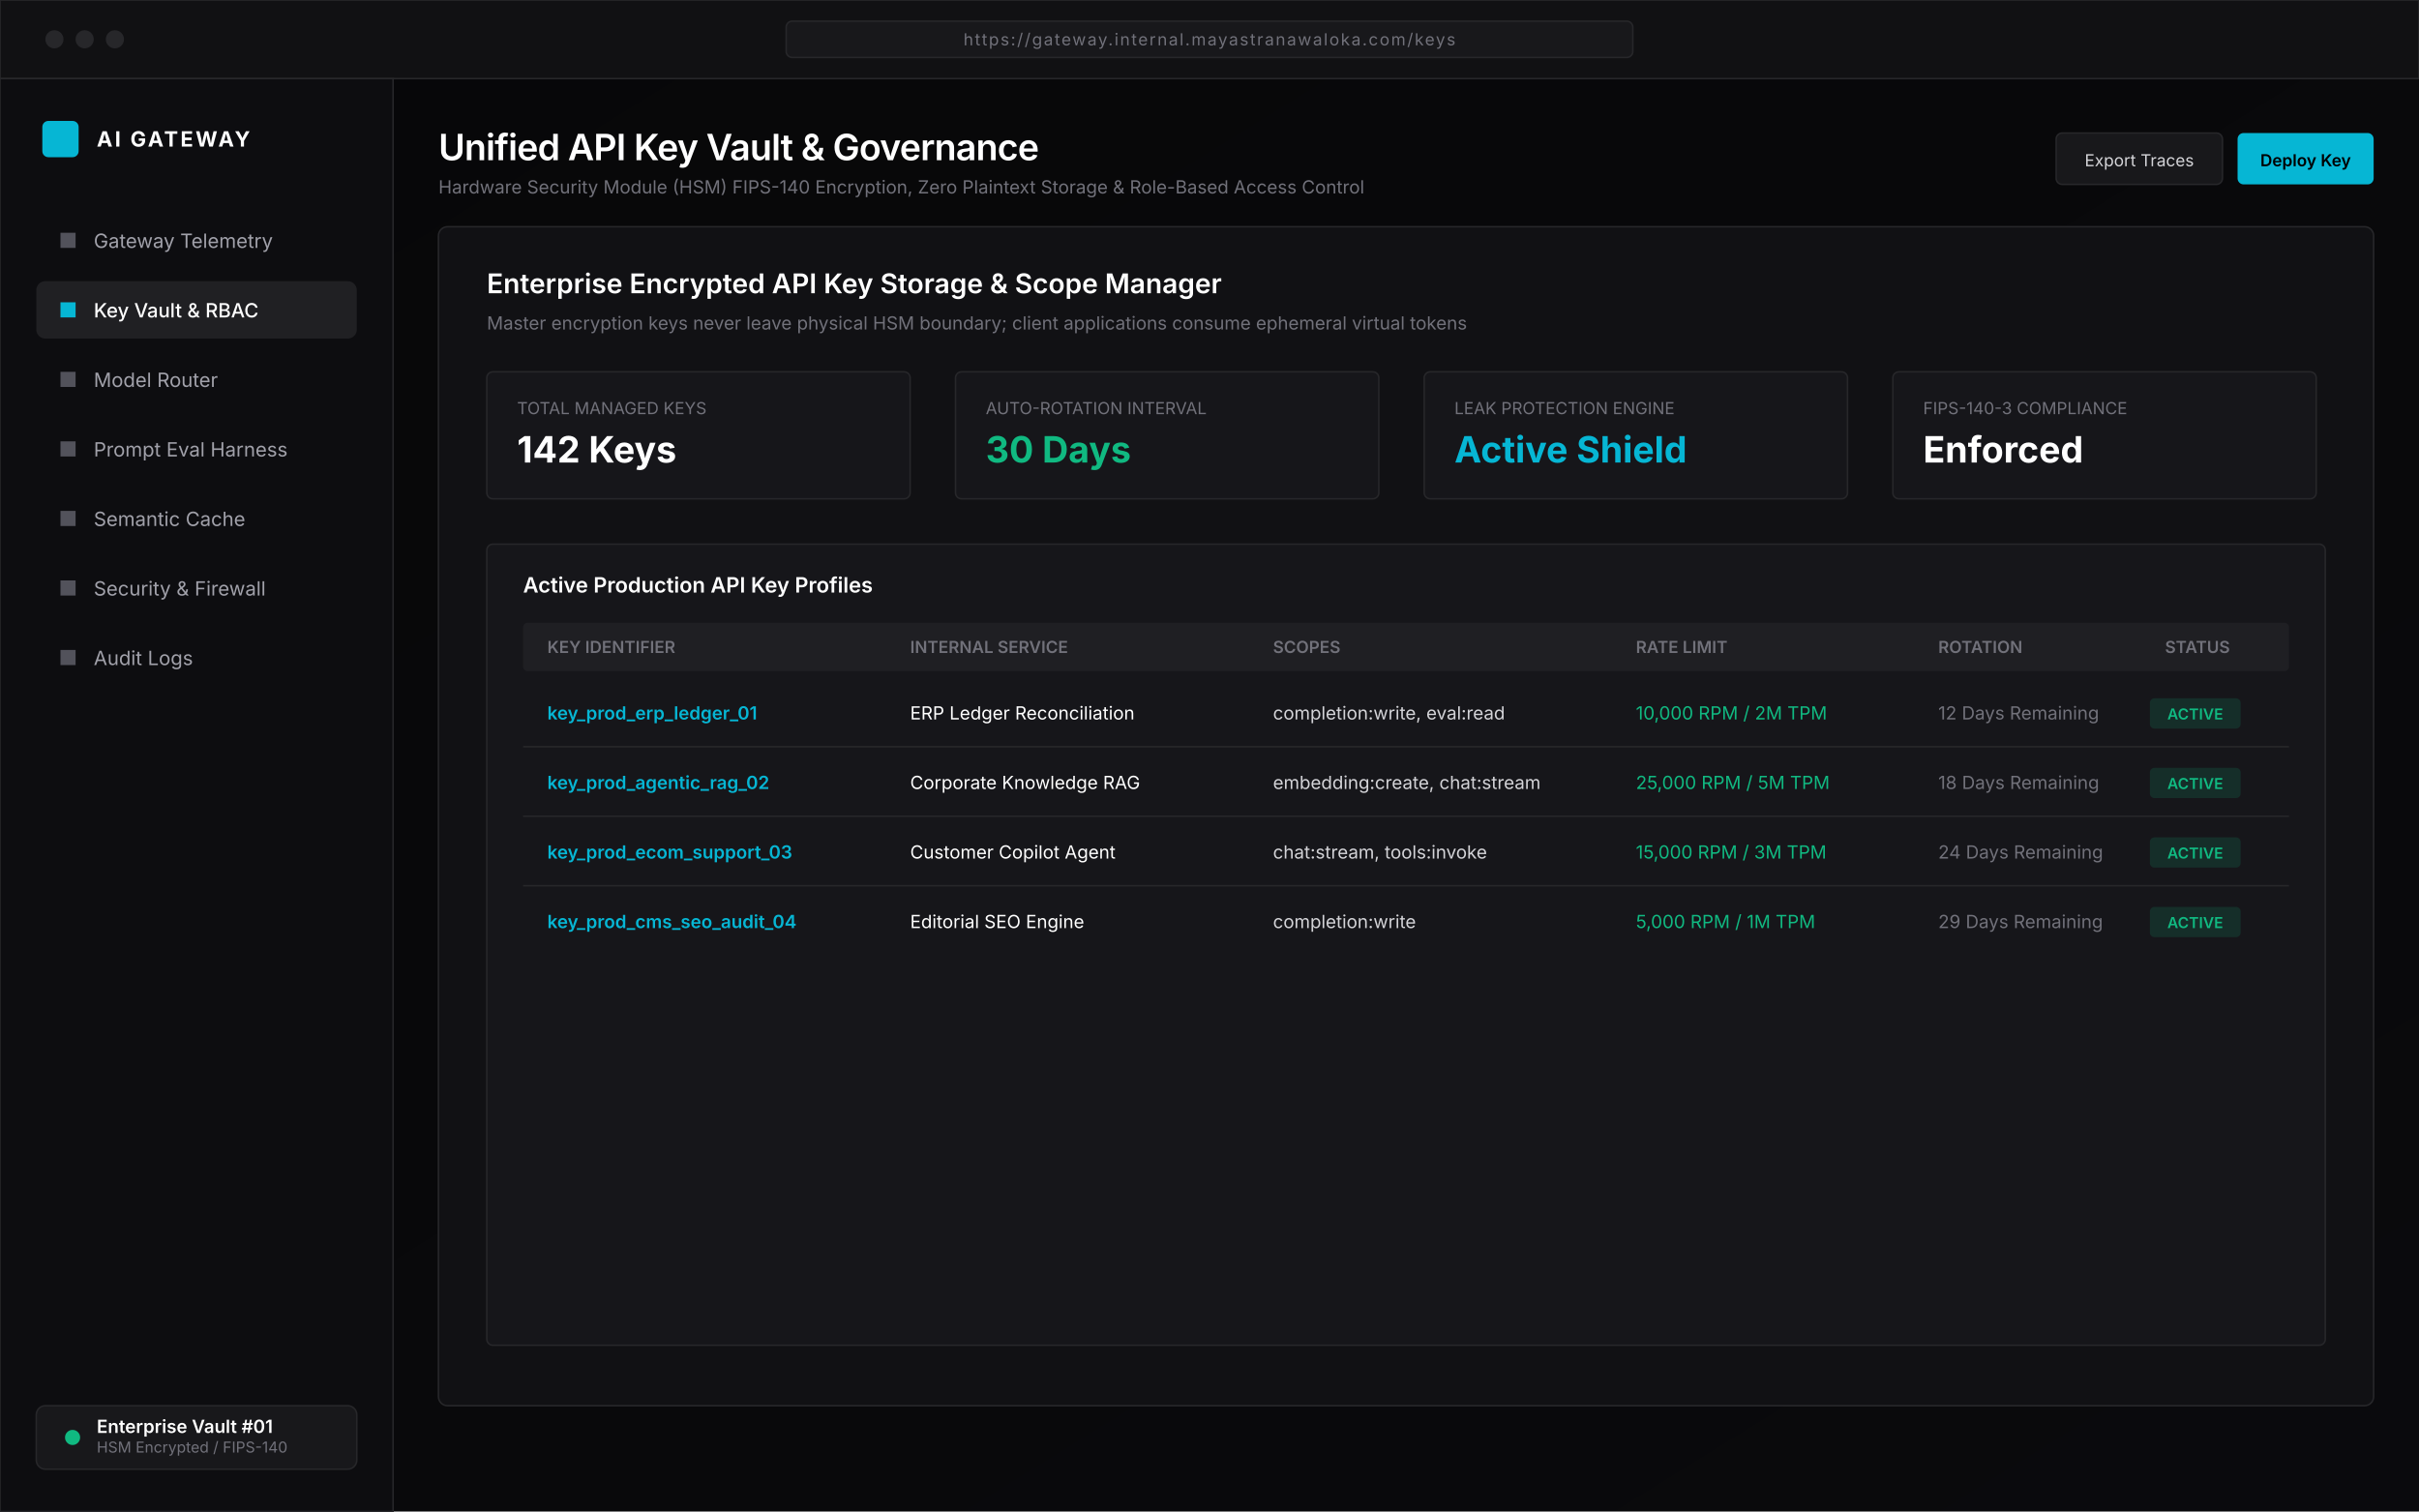
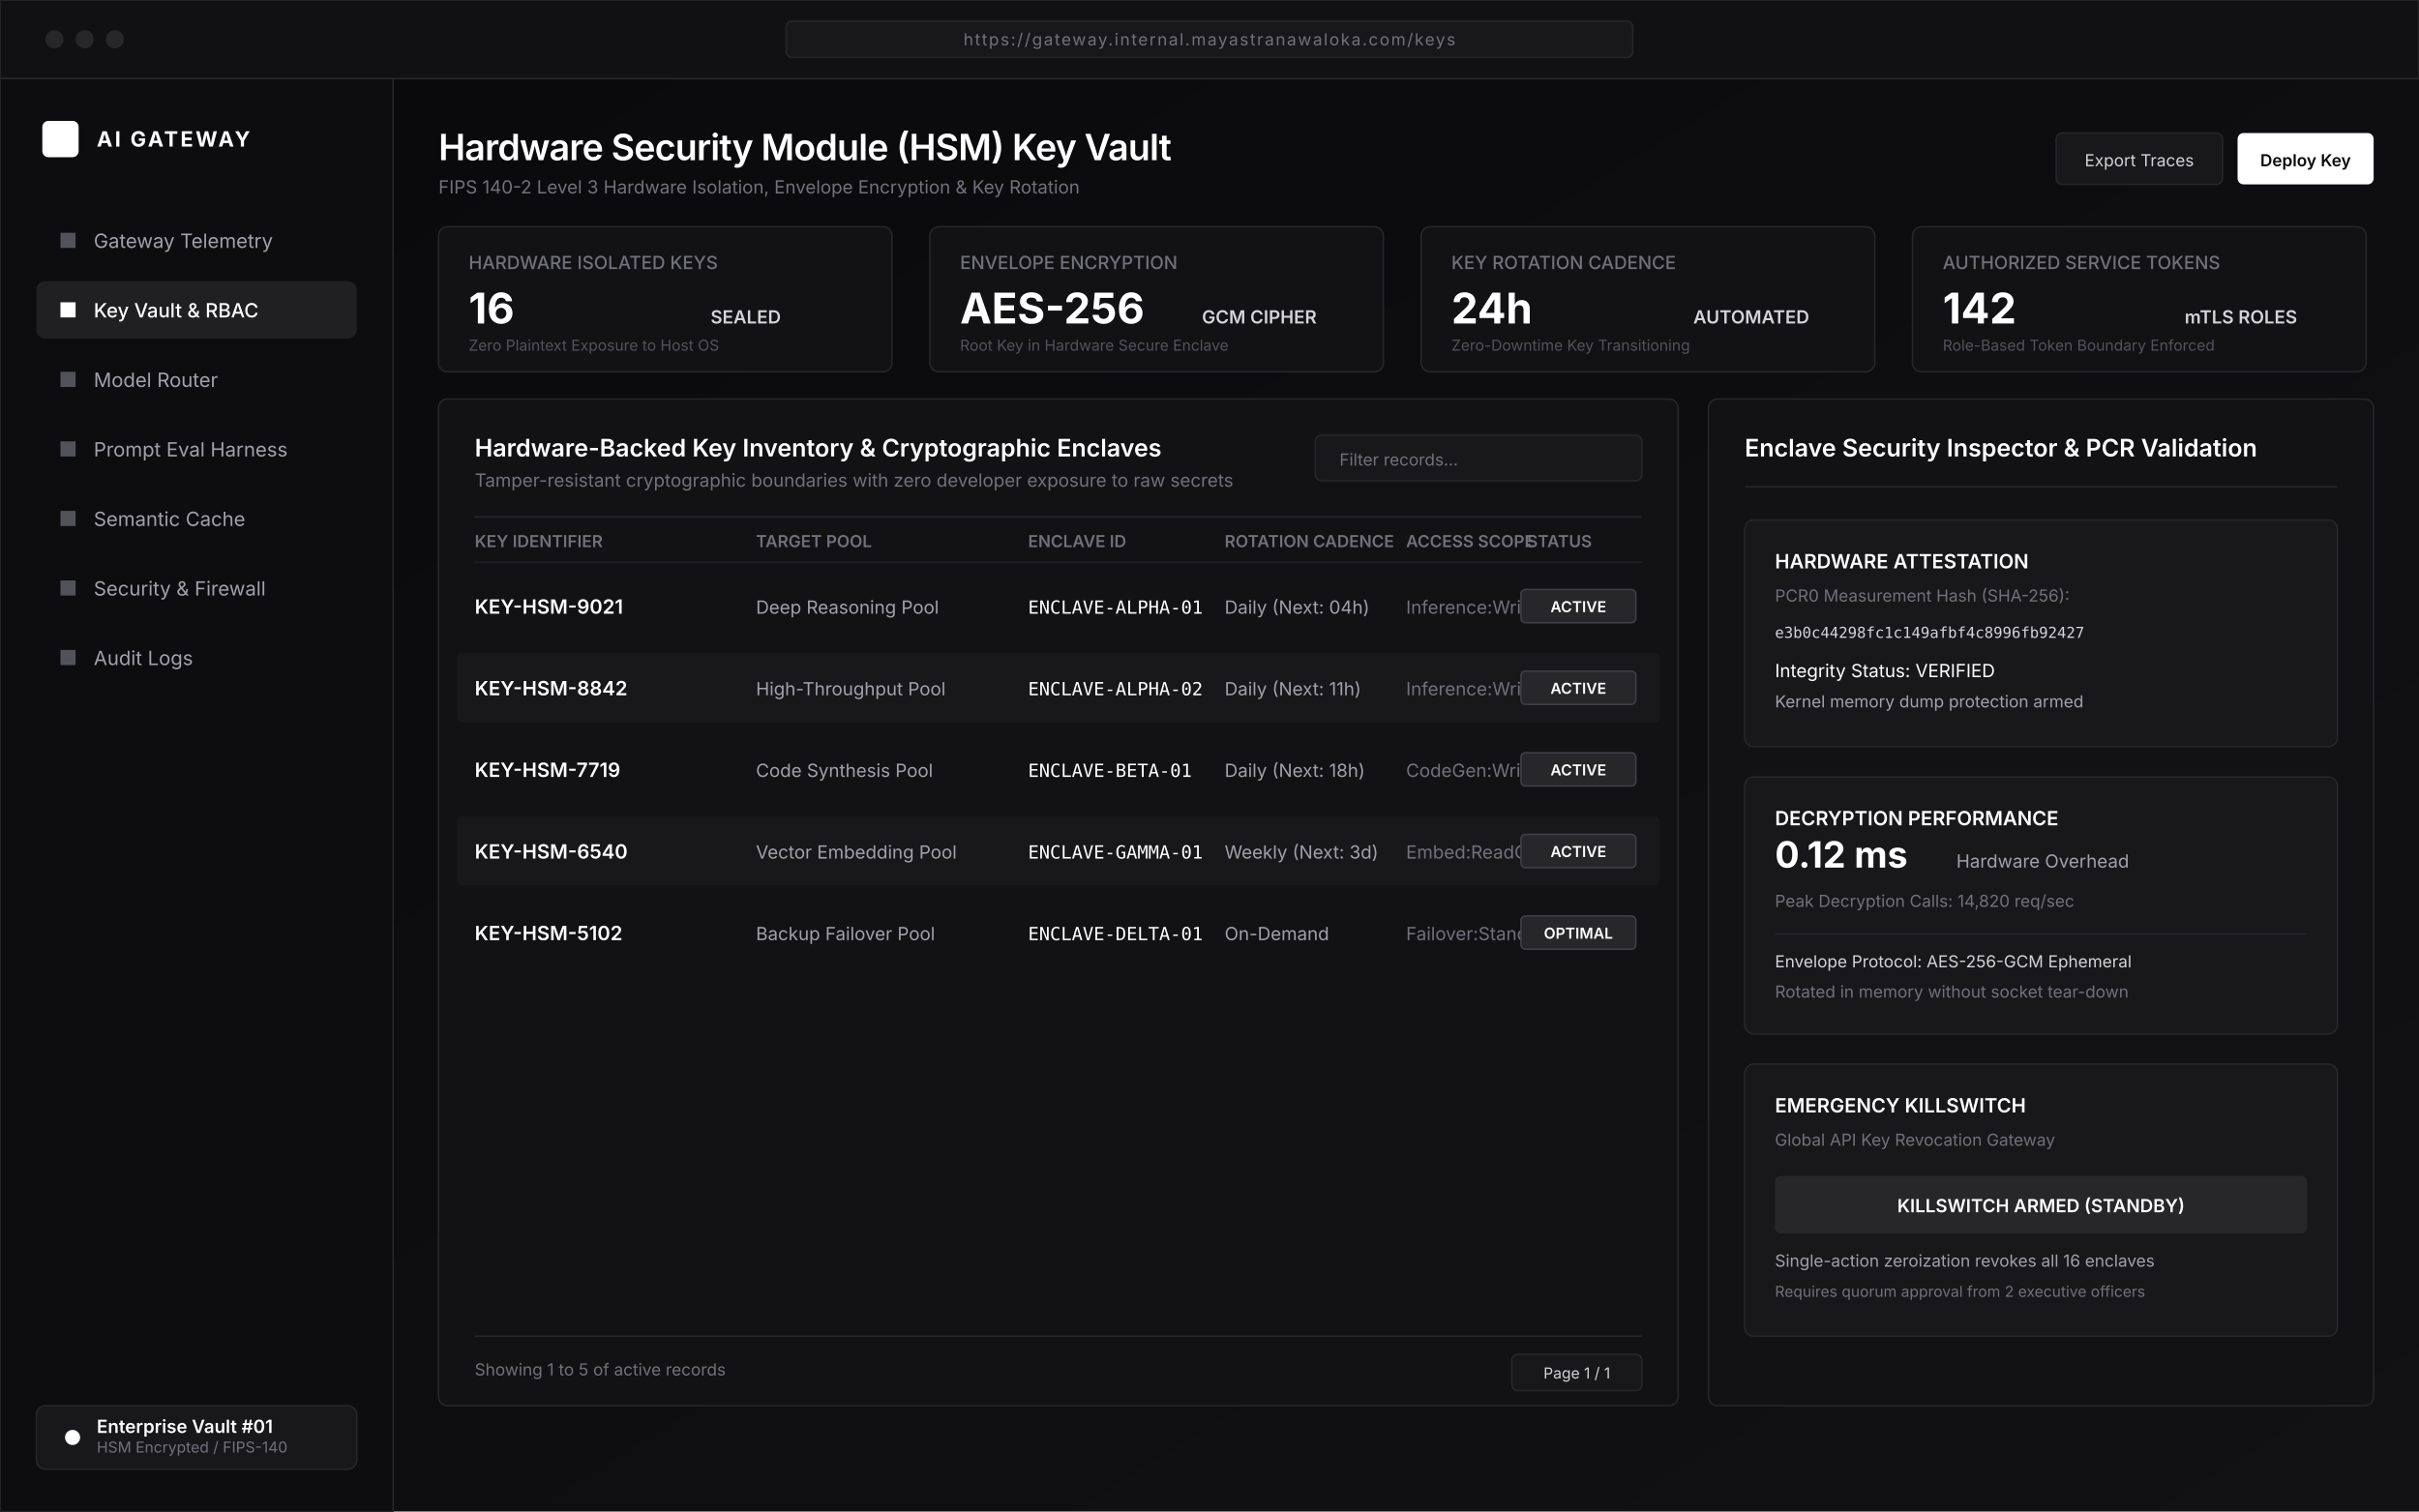
<svg xmlns="http://www.w3.org/2000/svg" viewBox="0 0 1600 1000" width="1600" height="1000">
  <defs>
    <linearGradient id="bgGlow" x1="0" y1="0" x2="1" y2="1">
-       <stop offset="0%" stop-color="#070708" />
-       <stop offset="100%" stop-color="#0a0a0d" />
+       <stop offset="0%" stop-color="#09090b" />
+       <stop offset="100%" stop-color="#121215" />
    </linearGradient>
-     <linearGradient id="cyanGrad" x1="0" y1="0" x2="0" y2="1">
-       <stop offset="0%" stop-color="#06b6d4" stop-opacity="0.3" />
-       <stop offset="100%" stop-color="#06b6d4" stop-opacity="0.0" />
+     <linearGradient id="monoGrad" x1="0" y1="0" x2="0" y2="1">
+       <stop offset="0%" stop-color="#ffffff" stop-opacity="0.18" />
+       <stop offset="100%" stop-color="#ffffff" stop-opacity="0.0" />
    </linearGradient>
  </defs>
  <rect width="1600" height="1000" fill="url(#bgGlow)" />
  <rect width="1600" height="52" fill="#111113" stroke="#27272a" stroke-width="1" />
  <circle cx="36" cy="26" r="6" fill="#27272a" />
  <circle cx="56" cy="26" r="6" fill="#27272a" />
  <circle cx="76" cy="26" r="6" fill="#27272a" />
  <rect x="520" y="14" width="560" height="24" rx="4" fill="#18181b" stroke="#27272a" stroke-width="1" />
  <text x="800" y="30" fill="#71717a" font-family="-apple-system, BlinkMacSystemFont, sans-serif" font-size="11" text-anchor="middle" letter-spacing="1">https://gateway.internal.mayastranawaloka.com/keys</text>
  <rect x="0" y="52" width="260" height="948" fill="#0d0d10" stroke="#27272a" stroke-width="1" />
-   <rect x="28" y="80" width="24" height="24" rx="4" fill="#06b6d4" />
+   <rect x="28" y="80" width="24" height="24" rx="4" fill="#ffffff" />
  <text x="64" y="97" fill="#ffffff" font-family="-apple-system, BlinkMacSystemFont, sans-serif" font-size="14" font-weight="700" letter-spacing="1.5">AI GATEWAY</text>
  <g transform="translate(24, 140)">
    <rect x="16" y="14" width="10" height="10" fill="#52525b" />
    <text x="38" y="24" fill="#a1a1aa" font-family="-apple-system, BlinkMacSystemFont, sans-serif" font-size="13">Gateway Telemetry</text>
    <rect x="0" y="46" width="212" height="38" rx="6" fill="#ffffff" fill-opacity="0.08" />
-     <rect x="16" y="60" width="10" height="10" fill="#06b6d4" />
+     <rect x="16" y="60" width="10" height="10" fill="#ffffff" />
    <text x="38" y="70" fill="#ffffff" font-family="-apple-system, BlinkMacSystemFont, sans-serif" font-size="13" font-weight="500">Key Vault &amp; RBAC</text>
    <rect x="16" y="106" width="10" height="10" fill="#52525b" />
    <text x="38" y="116" fill="#a1a1aa" font-family="-apple-system, BlinkMacSystemFont, sans-serif" font-size="13">Model Router</text>
    <rect x="16" y="152" width="10" height="10" fill="#52525b" />
    <text x="38" y="162" fill="#a1a1aa" font-family="-apple-system, BlinkMacSystemFont, sans-serif" font-size="13">Prompt Eval Harness</text>
    <rect x="16" y="198" width="10" height="10" fill="#52525b" />
    <text x="38" y="208" fill="#a1a1aa" font-family="-apple-system, BlinkMacSystemFont, sans-serif" font-size="13">Semantic Cache</text>
    <rect x="16" y="244" width="10" height="10" fill="#52525b" />
    <text x="38" y="254" fill="#a1a1aa" font-family="-apple-system, BlinkMacSystemFont, sans-serif" font-size="13">Security &amp; Firewall</text>
    <rect x="16" y="290" width="10" height="10" fill="#52525b" />
    <text x="38" y="300" fill="#a1a1aa" font-family="-apple-system, BlinkMacSystemFont, sans-serif" font-size="13">Audit Logs</text>
  </g>
  <rect x="24" y="930" width="212" height="42" rx="6" fill="#18181b" stroke="#27272a" stroke-width="1" />
-   <circle cx="48" cy="951" r="5" fill="#10b981" />
+   <circle cx="48" cy="951" r="5" fill="#ffffff" />
  <text x="64" y="948" fill="#ffffff" font-family="-apple-system, BlinkMacSystemFont, sans-serif" font-size="12" font-weight="600">Enterprise Vault #01</text>
  <text x="64" y="961" fill="#71717a" font-family="-apple-system, BlinkMacSystemFont, sans-serif" font-size="10">HSM Encrypted / FIPS-140</text>
  <g transform="translate(290, 80)">
-     <text x="0" y="26" fill="#ffffff" font-family="-apple-system, BlinkMacSystemFont, sans-serif" font-size="24" font-weight="600" letter-spacing="-0.5">Unified API Key Vault &amp; Governance</text>
-     <text x="0" y="48" fill="#71717a" font-family="-apple-system, BlinkMacSystemFont, sans-serif" font-size="12">Hardware Security Module (HSM) FIPS-140 Encryption, Zero Plaintext Storage &amp; Role-Based Access Control</text>
+     <text x="0" y="26" fill="#ffffff" font-family="-apple-system, BlinkMacSystemFont, sans-serif" font-size="24" font-weight="600" letter-spacing="-0.5">Hardware Security Module (HSM) Key Vault</text>
+     <text x="0" y="48" fill="#71717a" font-family="-apple-system, BlinkMacSystemFont, sans-serif" font-size="12">FIPS 140-2 Level 3 Hardware Isolation, Envelope Encryption &amp; Key Rotation</text>
    <rect x="1070" y="8" width="110" height="34" rx="4" fill="#18181b" stroke="#27272a" stroke-width="1" />
    <text x="1125" y="30" fill="#d4d4d8" font-family="-apple-system, BlinkMacSystemFont, sans-serif" font-size="11" text-anchor="middle">Export Traces</text>
-     <rect x="1190" y="8" width="90" height="34" rx="4" fill="#06b6d4" />
-     <text x="1235" y="30" fill="#000000" font-family="-apple-system, BlinkMacSystemFont, sans-serif" font-size="11" font-weight="600" text-anchor="middle">Deploy Key</text>
+     <rect x="1190" y="8" width="90" height="34" rx="4" fill="#ffffff" />
+     <text x="1235" y="30" fill="#09090b" font-family="-apple-system, BlinkMacSystemFont, sans-serif" font-size="11" font-weight="600" text-anchor="middle">Deploy Key</text>
  </g>
  <g transform="translate(290, 150)">
-     <rect width="1280" height="780" rx="6" fill="#111114" stroke="#27272a" stroke-width="1" />
-     <text x="32" y="44" fill="#ffffff" font-family="-apple-system, BlinkMacSystemFont, sans-serif" font-size="18" font-weight="600">Enterprise Encrypted API Key Storage &amp; Scope Manager</text>
-     <text x="32" y="68" fill="#71717a" font-family="-apple-system, BlinkMacSystemFont, sans-serif" font-size="12">Master encryption keys never leave physical HSM boundary; client applications consume ephemeral virtual tokens</text>
-     <g transform="translate(32, 96)">
-       <rect width="280" height="84" rx="4" fill="#16161a" stroke="#27272a" />
-       <text x="20" y="28" fill="#71717a" font-family="-apple-system, BlinkMacSystemFont, sans-serif" font-size="11">TOTAL MANAGED KEYS</text>
-       <text x="20" y="60" fill="#ffffff" font-family="-apple-system, BlinkMacSystemFont, sans-serif" font-size="24" font-weight="700">142 Keys</text>
-       <rect x="310" width="280" height="84" rx="4" fill="#16161a" stroke="#27272a" />
-       <text x="330" y="28" fill="#71717a" font-family="-apple-system, BlinkMacSystemFont, sans-serif" font-size="11">AUTO-ROTATION INTERVAL</text>
-       <text x="330" y="60" fill="#10b981" font-family="-apple-system, BlinkMacSystemFont, sans-serif" font-size="24" font-weight="700">30 Days</text>
-       <rect x="620" width="280" height="84" rx="4" fill="#16161a" stroke="#27272a" />
-       <text x="640" y="28" fill="#71717a" font-family="-apple-system, BlinkMacSystemFont, sans-serif" font-size="11">LEAK PROTECTION ENGINE</text>
-       <text x="640" y="60" fill="#06b6d4" font-family="-apple-system, BlinkMacSystemFont, sans-serif" font-size="24" font-weight="700">Active Shield</text>
-       <rect x="930" width="280" height="84" rx="4" fill="#16161a" stroke="#27272a" />
-       <text x="950" y="28" fill="#71717a" font-family="-apple-system, BlinkMacSystemFont, sans-serif" font-size="11">FIPS-140-3 COMPLIANCE</text>
-       <text x="950" y="60" fill="#ffffff" font-family="-apple-system, BlinkMacSystemFont, sans-serif" font-size="24" font-weight="700">Enforced</text>
+     <g transform="translate(0, 0)">
+       <rect x="0" y="0" width="300" height="96" rx="6" fill="#121215" stroke="#27272a" stroke-width="1" />
+       <text x="20" y="28" fill="#71717a" font-family="-apple-system, BlinkMacSystemFont, sans-serif" font-size="12" font-weight="500">HARDWARE ISOLATED KEYS</text>
+       <text x="20" y="64" fill="#ffffff" font-family="-apple-system, BlinkMacSystemFont, sans-serif" font-size="28" font-weight="700">16</text>
+       <text x="180" y="64" fill="#d4d4d8" font-family="-apple-system, BlinkMacSystemFont, sans-serif" font-size="12" font-weight="600">SEALED</text>
+       <text x="20" y="82" fill="#52525b" font-family="-apple-system, BlinkMacSystemFont, sans-serif" font-size="10">Zero Plaintext Exposure to Host OS</text>
+       <rect x="325" y="0" width="300" height="96" rx="6" fill="#121215" stroke="#27272a" stroke-width="1" />
+       <text x="345" y="28" fill="#71717a" font-family="-apple-system, BlinkMacSystemFont, sans-serif" font-size="12" font-weight="500">ENVELOPE ENCRYPTION</text>
+       <text x="345" y="64" fill="#ffffff" font-family="-apple-system, BlinkMacSystemFont, sans-serif" font-size="28" font-weight="700">AES-256</text>
+       <text x="505" y="64" fill="#d4d4d8" font-family="-apple-system, BlinkMacSystemFont, sans-serif" font-size="12" font-weight="600">GCM CIPHER</text>
+       <text x="345" y="82" fill="#52525b" font-family="-apple-system, BlinkMacSystemFont, sans-serif" font-size="10">Root Key in Hardware Secure Enclave</text>
+       <rect x="650" y="0" width="300" height="96" rx="6" fill="#121215" stroke="#27272a" stroke-width="1" />
+       <text x="670" y="28" fill="#71717a" font-family="-apple-system, BlinkMacSystemFont, sans-serif" font-size="12" font-weight="500">KEY ROTATION CADENCE</text>
+       <text x="670" y="64" fill="#ffffff" font-family="-apple-system, BlinkMacSystemFont, sans-serif" font-size="28" font-weight="700">24h</text>
+       <text x="830" y="64" fill="#d4d4d8" font-family="-apple-system, BlinkMacSystemFont, sans-serif" font-size="12" font-weight="600">AUTOMATED</text>
+       <text x="670" y="82" fill="#52525b" font-family="-apple-system, BlinkMacSystemFont, sans-serif" font-size="10">Zero-Downtime Key Transitioning</text>
+       <rect x="975" y="0" width="300" height="96" rx="6" fill="#121215" stroke="#27272a" stroke-width="1" />
+       <text x="995" y="28" fill="#71717a" font-family="-apple-system, BlinkMacSystemFont, sans-serif" font-size="12" font-weight="500">AUTHORIZED SERVICE TOKENS</text>
+       <text x="995" y="64" fill="#ffffff" font-family="-apple-system, BlinkMacSystemFont, sans-serif" font-size="28" font-weight="700">142</text>
+       <text x="1155" y="64" fill="#d4d4d8" font-family="-apple-system, BlinkMacSystemFont, sans-serif" font-size="12" font-weight="600">mTLS ROLES</text>
+       <text x="995" y="82" fill="#52525b" font-family="-apple-system, BlinkMacSystemFont, sans-serif" font-size="10">Role-Based Token Boundary Enforced</text>
    </g>
-     <g transform="translate(32, 210)">
-       <rect width="1216" height="530" rx="4" fill="#16161a" stroke="#27272a" />
-       <text x="24" y="32" fill="#ffffff" font-family="-apple-system, BlinkMacSystemFont, sans-serif" font-size="14" font-weight="600">Active Production API Key Profiles</text>
-       <rect x="24" y="52" width="1168" height="32" rx="3" fill="#1f1f23" />
-       <text x="40" y="72" fill="#71717a" font-family="-apple-system, BlinkMacSystemFont, sans-serif" font-size="11" font-weight="600">KEY IDENTIFIER</text>
-       <text x="280" y="72" fill="#71717a" font-family="-apple-system, BlinkMacSystemFont, sans-serif" font-size="11" font-weight="600">INTERNAL SERVICE</text>
-       <text x="520" y="72" fill="#71717a" font-family="-apple-system, BlinkMacSystemFont, sans-serif" font-size="11" font-weight="600">SCOPES</text>
-       <text x="760" y="72" fill="#71717a" font-family="-apple-system, BlinkMacSystemFont, sans-serif" font-size="11" font-weight="600">RATE LIMIT</text>
-       <text x="960" y="72" fill="#71717a" font-family="-apple-system, BlinkMacSystemFont, sans-serif" font-size="11" font-weight="600">ROTATION</text>
-       <text x="1110" y="72" fill="#71717a" font-family="-apple-system, BlinkMacSystemFont, sans-serif" font-size="11" font-weight="600">STATUS</text>
-       <text x="40" y="116" fill="#06b6d4" font-family="-apple-system, BlinkMacSystemFont, sans-serif" font-size="12" font-weight="600">key_prod_erp_ledger_01</text>
-       <text x="280" y="116" fill="#ffffff" font-family="-apple-system, BlinkMacSystemFont, sans-serif" font-size="12">ERP Ledger Reconciliation</text>
-       <text x="520" y="116" fill="#d4d4d8" font-family="-apple-system, BlinkMacSystemFont, sans-serif" font-size="12">completion:write, eval:read</text>
-       <text x="760" y="116" fill="#10b981" font-family="-apple-system, BlinkMacSystemFont, sans-serif" font-size="12">10,000 RPM / 2M TPM</text>
-       <text x="960" y="116" fill="#71717a" font-family="-apple-system, BlinkMacSystemFont, sans-serif" font-size="12">12 Days Remaining</text>
-       <rect x="1100" y="102" width="60" height="20" rx="3" fill="#10b981" fill-opacity="0.15" />
-       <text x="1130" y="116" fill="#10b981" font-family="-apple-system, BlinkMacSystemFont, sans-serif" font-size="10" font-weight="600" text-anchor="middle">ACTIVE</text>
-       <line x1="24" y1="134" x2="1192" y2="134" stroke="#27272a" stroke-width="1" />
-       <text x="40" y="162" fill="#06b6d4" font-family="-apple-system, BlinkMacSystemFont, sans-serif" font-size="12" font-weight="600">key_prod_agentic_rag_02</text>
-       <text x="280" y="162" fill="#ffffff" font-family="-apple-system, BlinkMacSystemFont, sans-serif" font-size="12">Corporate Knowledge RAG</text>
-       <text x="520" y="162" fill="#d4d4d8" font-family="-apple-system, BlinkMacSystemFont, sans-serif" font-size="12">embedding:create, chat:stream</text>
-       <text x="760" y="162" fill="#10b981" font-family="-apple-system, BlinkMacSystemFont, sans-serif" font-size="12">25,000 RPM / 5M TPM</text>
-       <text x="960" y="162" fill="#71717a" font-family="-apple-system, BlinkMacSystemFont, sans-serif" font-size="12">18 Days Remaining</text>
-       <rect x="1100" y="148" width="60" height="20" rx="3" fill="#10b981" fill-opacity="0.15" />
-       <text x="1130" y="162" fill="#10b981" font-family="-apple-system, BlinkMacSystemFont, sans-serif" font-size="10" font-weight="600" text-anchor="middle">ACTIVE</text>
-       <line x1="24" y1="180" x2="1192" y2="180" stroke="#27272a" stroke-width="1" />
-       <text x="40" y="208" fill="#06b6d4" font-family="-apple-system, BlinkMacSystemFont, sans-serif" font-size="12" font-weight="600">key_prod_ecom_support_03</text>
-       <text x="280" y="208" fill="#ffffff" font-family="-apple-system, BlinkMacSystemFont, sans-serif" font-size="12">Customer Copilot Agent</text>
-       <text x="520" y="208" fill="#d4d4d8" font-family="-apple-system, BlinkMacSystemFont, sans-serif" font-size="12">chat:stream, tools:invoke</text>
-       <text x="760" y="208" fill="#10b981" font-family="-apple-system, BlinkMacSystemFont, sans-serif" font-size="12">15,000 RPM / 3M TPM</text>
-       <text x="960" y="208" fill="#71717a" font-family="-apple-system, BlinkMacSystemFont, sans-serif" font-size="12">24 Days Remaining</text>
-       <rect x="1100" y="194" width="60" height="20" rx="3" fill="#10b981" fill-opacity="0.15" />
-       <text x="1130" y="208" fill="#10b981" font-family="-apple-system, BlinkMacSystemFont, sans-serif" font-size="10" font-weight="600" text-anchor="middle">ACTIVE</text>
-       <line x1="24" y1="226" x2="1192" y2="226" stroke="#27272a" stroke-width="1" />
-       <text x="40" y="254" fill="#06b6d4" font-family="-apple-system, BlinkMacSystemFont, sans-serif" font-size="12" font-weight="600">key_prod_cms_seo_audit_04</text>
-       <text x="280" y="254" fill="#ffffff" font-family="-apple-system, BlinkMacSystemFont, sans-serif" font-size="12">Editorial SEO Engine</text>
-       <text x="520" y="254" fill="#d4d4d8" font-family="-apple-system, BlinkMacSystemFont, sans-serif" font-size="12">completion:write</text>
-       <text x="760" y="254" fill="#10b981" font-family="-apple-system, BlinkMacSystemFont, sans-serif" font-size="12">5,000 RPM / 1M TPM</text>
-       <text x="960" y="254" fill="#71717a" font-family="-apple-system, BlinkMacSystemFont, sans-serif" font-size="12">29 Days Remaining</text>
-       <rect x="1100" y="240" width="60" height="20" rx="3" fill="#10b981" fill-opacity="0.15" />
-       <text x="1130" y="254" fill="#10b981" font-family="-apple-system, BlinkMacSystemFont, sans-serif" font-size="10" font-weight="600" text-anchor="middle">ACTIVE</text>
+     <g transform="translate(0, 114)">
+       <rect width="820" height="666" rx="6" fill="#121215" stroke="#27272a" stroke-width="1" />
+       <text x="24" y="38" fill="#ffffff" font-family="-apple-system, BlinkMacSystemFont, sans-serif" font-size="16" font-weight="600">Hardware-Backed Key Inventory &amp; Cryptographic Enclaves</text>
+       <text x="24" y="58" fill="#71717a" font-family="-apple-system, BlinkMacSystemFont, sans-serif" font-size="12">Tamper-resistant cryptographic boundaries with zero developer exposure to raw secrets</text>
+       <rect x="580" y="24" width="216" height="30" rx="4" fill="#18181b" stroke="#27272a" stroke-width="1" />
+       <text x="596" y="44" fill="#71717a" font-family="-apple-system, BlinkMacSystemFont, sans-serif" font-size="11">Filter records...</text>
+       <line x1="24" y1="78" x2="796" y2="78" stroke="#27272a" stroke-width="1" />
+       <text x="24" y="98" fill="#71717a" font-family="-apple-system, BlinkMacSystemFont, sans-serif" font-size="11" font-weight="600">KEY IDENTIFIER</text>
+       <text x="210" y="98" fill="#71717a" font-family="-apple-system, BlinkMacSystemFont, sans-serif" font-size="11" font-weight="600">TARGET POOL</text>
+       <text x="390" y="98" fill="#71717a" font-family="-apple-system, BlinkMacSystemFont, sans-serif" font-size="11" font-weight="600">ENCLAVE ID</text>
+       <text x="520" y="98" fill="#71717a" font-family="-apple-system, BlinkMacSystemFont, sans-serif" font-size="11" font-weight="600">ROTATION CADENCE</text>
+       <text x="640" y="98" fill="#71717a" font-family="-apple-system, BlinkMacSystemFont, sans-serif" font-size="11" font-weight="600">ACCESS SCOPE</text>
+       <text x="720" y="98" fill="#71717a" font-family="-apple-system, BlinkMacSystemFont, sans-serif" font-size="11" font-weight="600">STATUS</text>
+       <line x1="24" y1="108" x2="796" y2="108" stroke="#1f1f23" stroke-width="1" />
+       <rect x="12" y="114" width="796" height="46" rx="4" fill="#121215" />
+       <text x="24" y="142" fill="#ffffff" font-family="-apple-system, BlinkMacSystemFont, sans-serif" font-size="13" font-weight="600">KEY-HSM-9021</text>
+       <text x="210" y="142" fill="#a1a1aa" font-family="-apple-system, BlinkMacSystemFont, sans-serif" font-size="12">Deep Reasoning Pool</text>
+       <text x="390" y="142" fill="#ffffff" font-family="monospace" font-size="12">ENCLAVE-ALPHA-01</text>
+       <text x="520" y="142" fill="#a1a1aa" font-family="-apple-system, BlinkMacSystemFont, sans-serif" font-size="12">Daily (Next: 04h)</text>
+       <text x="640" y="142" fill="#71717a" font-family="-apple-system, BlinkMacSystemFont, sans-serif" font-size="12">Inference:Write</text>
+       <rect x="716" y="126" width="76" height="22" rx="3" fill="#27272a" stroke="#3f3f46" stroke-width="1" />
+       <text x="754" y="141" fill="#ffffff" font-family="-apple-system, BlinkMacSystemFont, sans-serif" font-size="10" font-weight="600" text-anchor="middle">ACTIVE</text>
+       <rect x="12" y="168" width="796" height="46" rx="4" fill="#18181b" />
+       <text x="24" y="196" fill="#ffffff" font-family="-apple-system, BlinkMacSystemFont, sans-serif" font-size="13" font-weight="600">KEY-HSM-8842</text>
+       <text x="210" y="196" fill="#a1a1aa" font-family="-apple-system, BlinkMacSystemFont, sans-serif" font-size="12">High-Throughput Pool</text>
+       <text x="390" y="196" fill="#ffffff" font-family="monospace" font-size="12">ENCLAVE-ALPHA-02</text>
+       <text x="520" y="196" fill="#a1a1aa" font-family="-apple-system, BlinkMacSystemFont, sans-serif" font-size="12">Daily (Next: 11h)</text>
+       <text x="640" y="196" fill="#71717a" font-family="-apple-system, BlinkMacSystemFont, sans-serif" font-size="12">Inference:Write</text>
+       <rect x="716" y="180" width="76" height="22" rx="3" fill="#27272a" stroke="#3f3f46" stroke-width="1" />
+       <text x="754" y="195" fill="#ffffff" font-family="-apple-system, BlinkMacSystemFont, sans-serif" font-size="10" font-weight="600" text-anchor="middle">ACTIVE</text>
+       <rect x="12" y="222" width="796" height="46" rx="4" fill="#121215" />
+       <text x="24" y="250" fill="#ffffff" font-family="-apple-system, BlinkMacSystemFont, sans-serif" font-size="13" font-weight="600">KEY-HSM-7719</text>
+       <text x="210" y="250" fill="#a1a1aa" font-family="-apple-system, BlinkMacSystemFont, sans-serif" font-size="12">Code Synthesis Pool</text>
+       <text x="390" y="250" fill="#ffffff" font-family="monospace" font-size="12">ENCLAVE-BETA-01</text>
+       <text x="520" y="250" fill="#a1a1aa" font-family="-apple-system, BlinkMacSystemFont, sans-serif" font-size="12">Daily (Next: 18h)</text>
+       <text x="640" y="250" fill="#71717a" font-family="-apple-system, BlinkMacSystemFont, sans-serif" font-size="12">CodeGen:Write</text>
+       <rect x="716" y="234" width="76" height="22" rx="3" fill="#27272a" stroke="#3f3f46" stroke-width="1" />
+       <text x="754" y="249" fill="#ffffff" font-family="-apple-system, BlinkMacSystemFont, sans-serif" font-size="10" font-weight="600" text-anchor="middle">ACTIVE</text>
+       <rect x="12" y="276" width="796" height="46" rx="4" fill="#18181b" />
+       <text x="24" y="304" fill="#ffffff" font-family="-apple-system, BlinkMacSystemFont, sans-serif" font-size="13" font-weight="600">KEY-HSM-6540</text>
+       <text x="210" y="304" fill="#a1a1aa" font-family="-apple-system, BlinkMacSystemFont, sans-serif" font-size="12">Vector Embedding Pool</text>
+       <text x="390" y="304" fill="#ffffff" font-family="monospace" font-size="12">ENCLAVE-GAMMA-01</text>
+       <text x="520" y="304" fill="#a1a1aa" font-family="-apple-system, BlinkMacSystemFont, sans-serif" font-size="12">Weekly (Next: 3d)</text>
+       <text x="640" y="304" fill="#71717a" font-family="-apple-system, BlinkMacSystemFont, sans-serif" font-size="12">Embed:ReadOnly</text>
+       <rect x="716" y="288" width="76" height="22" rx="3" fill="#27272a" stroke="#3f3f46" stroke-width="1" />
+       <text x="754" y="303" fill="#ffffff" font-family="-apple-system, BlinkMacSystemFont, sans-serif" font-size="10" font-weight="600" text-anchor="middle">ACTIVE</text>
+       <rect x="12" y="330" width="796" height="46" rx="4" fill="#121215" />
+       <text x="24" y="358" fill="#ffffff" font-family="-apple-system, BlinkMacSystemFont, sans-serif" font-size="13" font-weight="600">KEY-HSM-5102</text>
+       <text x="210" y="358" fill="#a1a1aa" font-family="-apple-system, BlinkMacSystemFont, sans-serif" font-size="12">Backup Failover Pool</text>
+       <text x="390" y="358" fill="#ffffff" font-family="monospace" font-size="12">ENCLAVE-DELTA-01</text>
+       <text x="520" y="358" fill="#a1a1aa" font-family="-apple-system, BlinkMacSystemFont, sans-serif" font-size="12">On-Demand</text>
+       <text x="640" y="358" fill="#71717a" font-family="-apple-system, BlinkMacSystemFont, sans-serif" font-size="12">Failover:Standby</text>
+       <rect x="716" y="342" width="76" height="22" rx="3" fill="#27272a" stroke="#3f3f46" stroke-width="1" />
+       <text x="754" y="357" fill="#ffffff" font-family="-apple-system, BlinkMacSystemFont, sans-serif" font-size="10" font-weight="600" text-anchor="middle">OPTIMAL</text>
+       <line x1="24" y1="620" x2="796" y2="620" stroke="#27272a" stroke-width="1" />
+       <text x="24" y="646" fill="#71717a" font-family="-apple-system, BlinkMacSystemFont, sans-serif" font-size="11">Showing 1 to 5 of active records</text>
+       <rect x="710" y="632" width="86" height="24" rx="4" fill="#18181b" stroke="#27272a" stroke-width="1" />
+       <text x="753" y="648" fill="#d4d4d8" font-family="-apple-system, BlinkMacSystemFont, sans-serif" font-size="10" text-anchor="middle">Page 1 / 1</text>
+       <g transform="translate(840, 0)">
+         <rect width="440" height="666" rx="6" fill="#121215" stroke="#27272a" stroke-width="1" />
+         <text x="24" y="38" fill="#ffffff" font-family="-apple-system, BlinkMacSystemFont, sans-serif" font-size="16" font-weight="600">Enclave Security Inspector &amp; PCR Validation</text>
+         <line x1="24" y1="58" x2="416" y2="58" stroke="#27272a" stroke-width="1" />
+         <g transform="translate(24, 80)">
+           <rect width="392" height="150" rx="6" fill="#18181b" stroke="#27272a" stroke-width="1" />
+           <text x="20" y="32" fill="#ffffff" font-family="-apple-system, BlinkMacSystemFont, sans-serif" font-size="13" font-weight="600">HARDWARE ATTESTATION</text>
+           <text x="20" y="54" fill="#71717a" font-family="-apple-system, BlinkMacSystemFont, sans-serif" font-size="11">PCR0 Measurement Hash (SHA-256):</text>
+           <text x="20" y="78" fill="#d4d4d8" font-family="monospace" font-size="10">e3b0c44298fc1c149afbf4c8996fb92427</text>
+           <text x="20" y="104" fill="#ffffff" font-family="-apple-system, BlinkMacSystemFont, sans-serif" font-size="12">Integrity Status: VERIFIED</text>
+           <text x="20" y="124" fill="#a1a1aa" font-family="-apple-system, BlinkMacSystemFont, sans-serif" font-size="11">Kernel memory dump protection armed</text>
+         </g>
+         <g transform="translate(24, 250)">
+           <rect width="392" height="170" rx="6" fill="#18181b" stroke="#27272a" stroke-width="1" />
+           <text x="20" y="32" fill="#ffffff" font-family="-apple-system, BlinkMacSystemFont, sans-serif" font-size="13" font-weight="600">DECRYPTION PERFORMANCE</text>
+           <text x="20" y="60" fill="#ffffff" font-family="-apple-system, BlinkMacSystemFont, sans-serif" font-size="24" font-weight="700">0.12 ms</text>
+           <text x="140" y="60" fill="#a1a1aa" font-family="-apple-system, BlinkMacSystemFont, sans-serif" font-size="12">Hardware Overhead</text>
+           <text x="20" y="86" fill="#71717a" font-family="-apple-system, BlinkMacSystemFont, sans-serif" font-size="11">Peak Decryption Calls: 14,820 req/sec</text>
+           <line x1="20" y1="104" x2="372" y2="104" stroke="#27272a" stroke-width="1" />
+           <text x="20" y="126" fill="#d4d4d8" font-family="-apple-system, BlinkMacSystemFont, sans-serif" font-size="11">Envelope Protocol: AES-256-GCM Ephemeral</text>
+           <text x="20" y="146" fill="#71717a" font-family="-apple-system, BlinkMacSystemFont, sans-serif" font-size="11">Rotated in memory without socket tear-down</text>
+         </g>
+         <g transform="translate(24, 440)">
+           <rect width="392" height="180" rx="6" fill="#18181b" stroke="#27272a" stroke-width="1" />
+           <text x="20" y="32" fill="#ffffff" font-family="-apple-system, BlinkMacSystemFont, sans-serif" font-size="13" font-weight="600">EMERGENCY KILLSWITCH</text>
+           <text x="20" y="54" fill="#71717a" font-family="-apple-system, BlinkMacSystemFont, sans-serif" font-size="11">Global API Key Revocation Gateway</text>
+           <rect x="20" y="74" width="352" height="38" rx="4" fill="#27272a" />
+           <text x="196" y="98" fill="#ffffff" font-family="-apple-system, BlinkMacSystemFont, sans-serif" font-size="12" font-weight="600" text-anchor="middle">KILLSWITCH ARMED (STANDBY)</text>
+           <text x="20" y="134" fill="#a1a1aa" font-family="-apple-system, BlinkMacSystemFont, sans-serif" font-size="11">Single-action zeroization revokes all 16 enclaves</text>
+           <text x="20" y="154" fill="#71717a" font-family="-apple-system, BlinkMacSystemFont, sans-serif" font-size="10">Requires quorum approval from 2 executive officers</text>
+         </g>
+       </g>
    </g>
  </g>
</svg>
